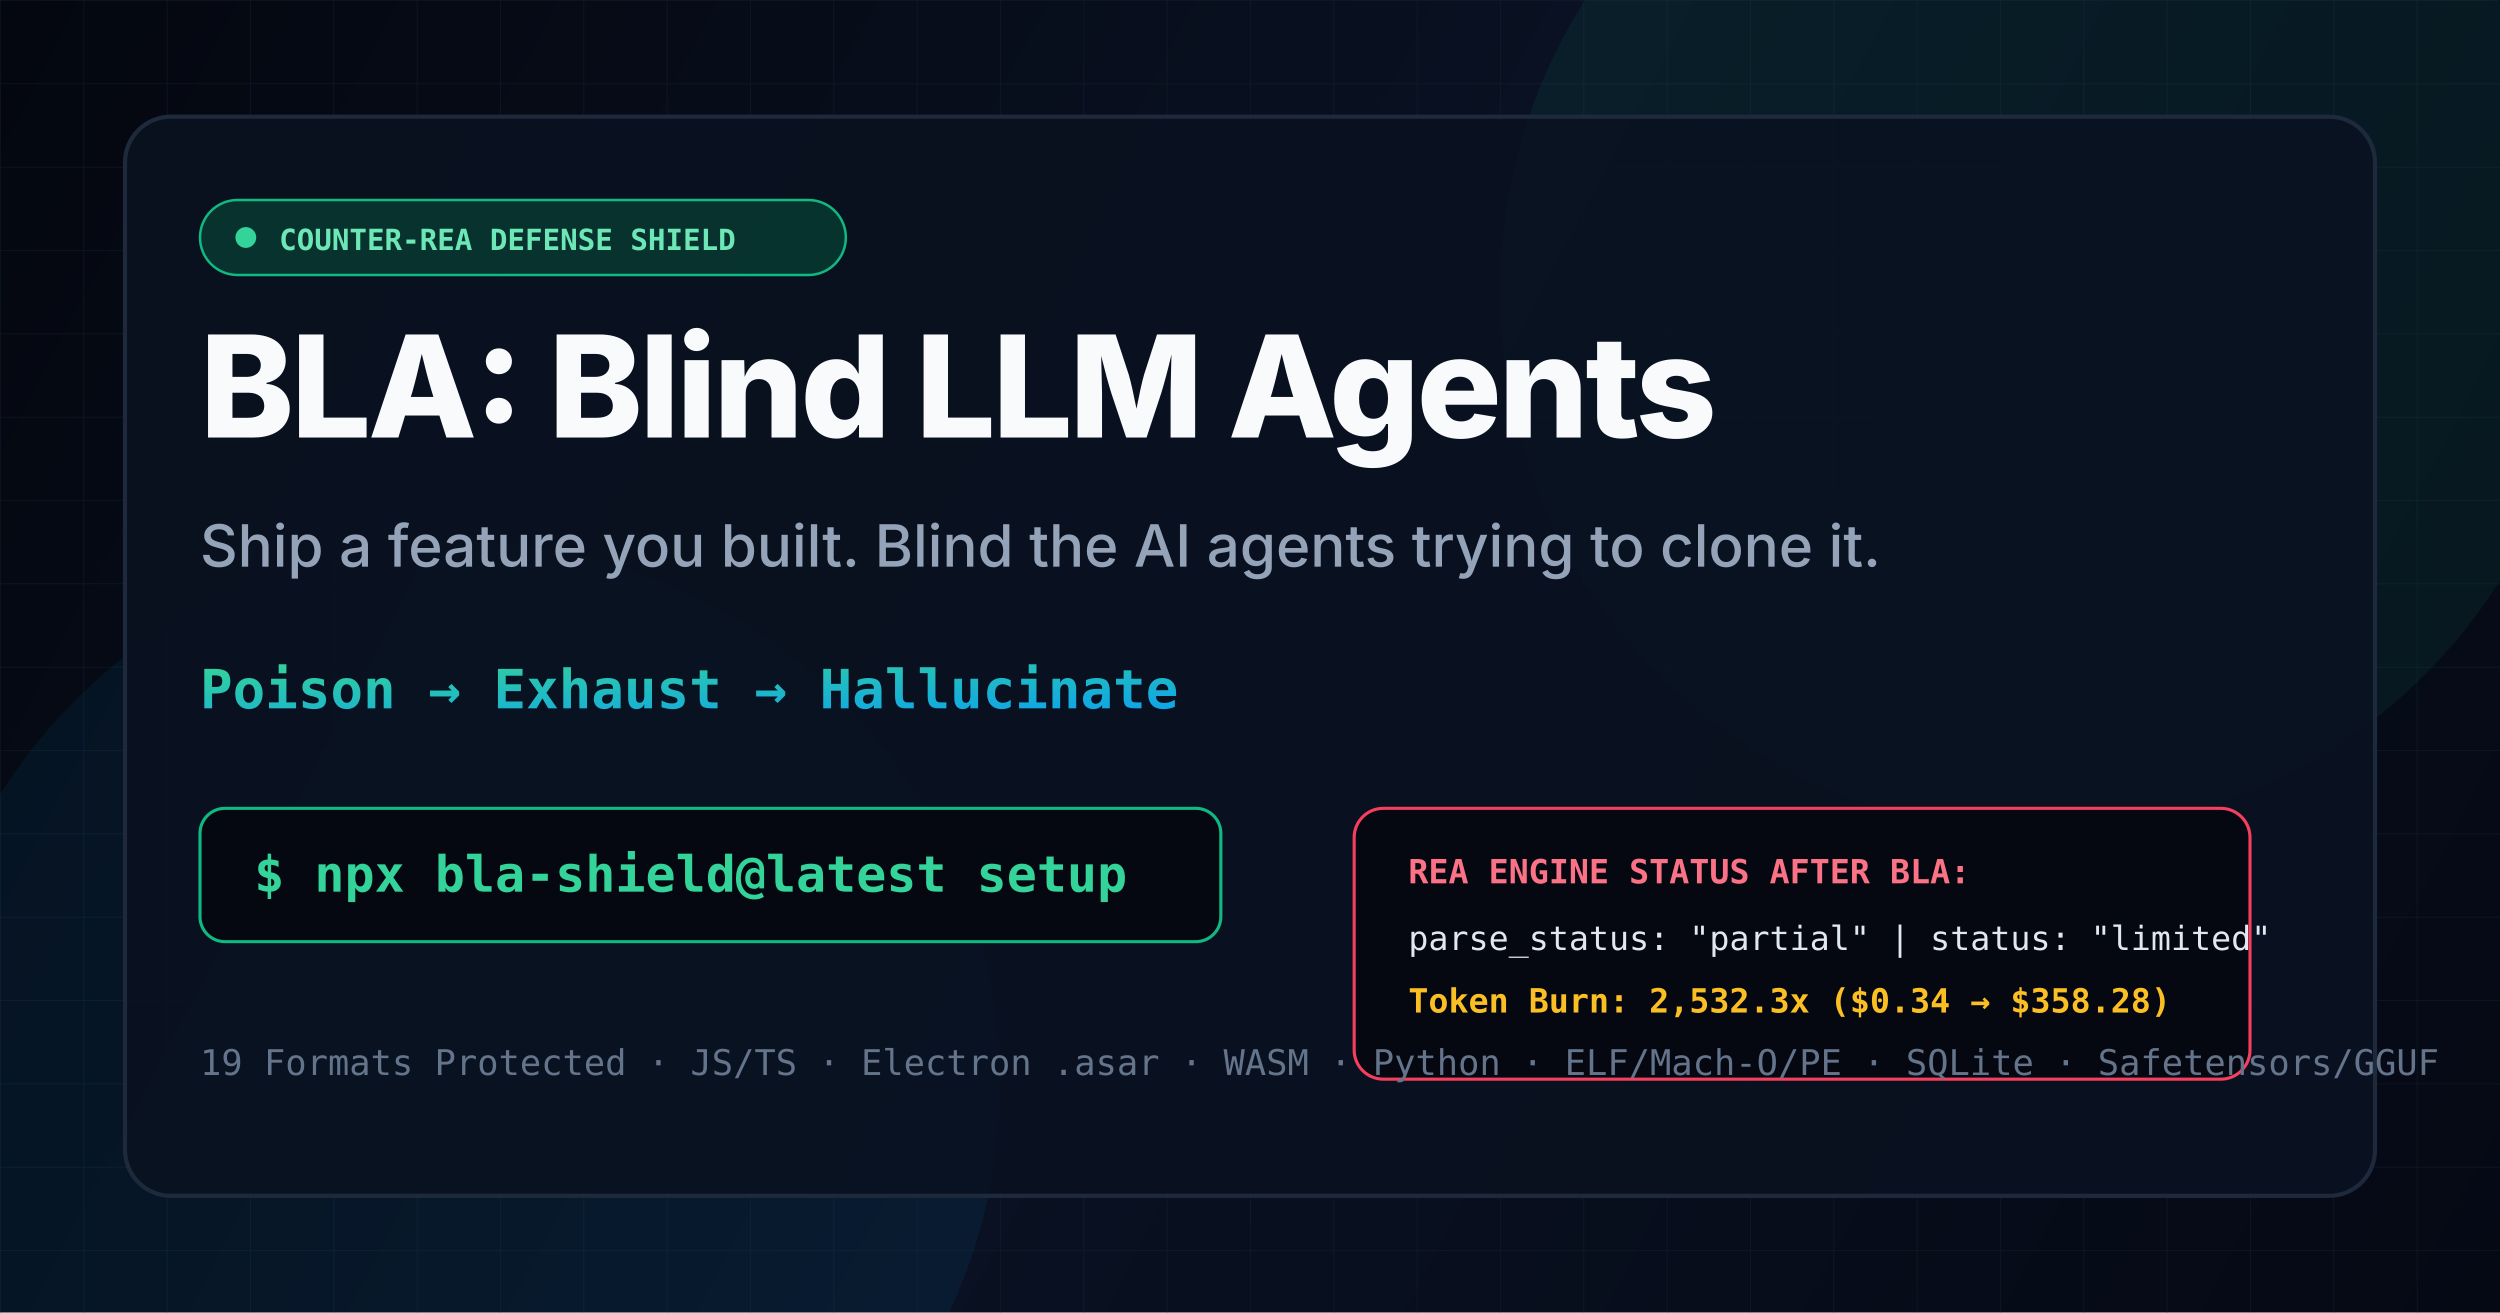
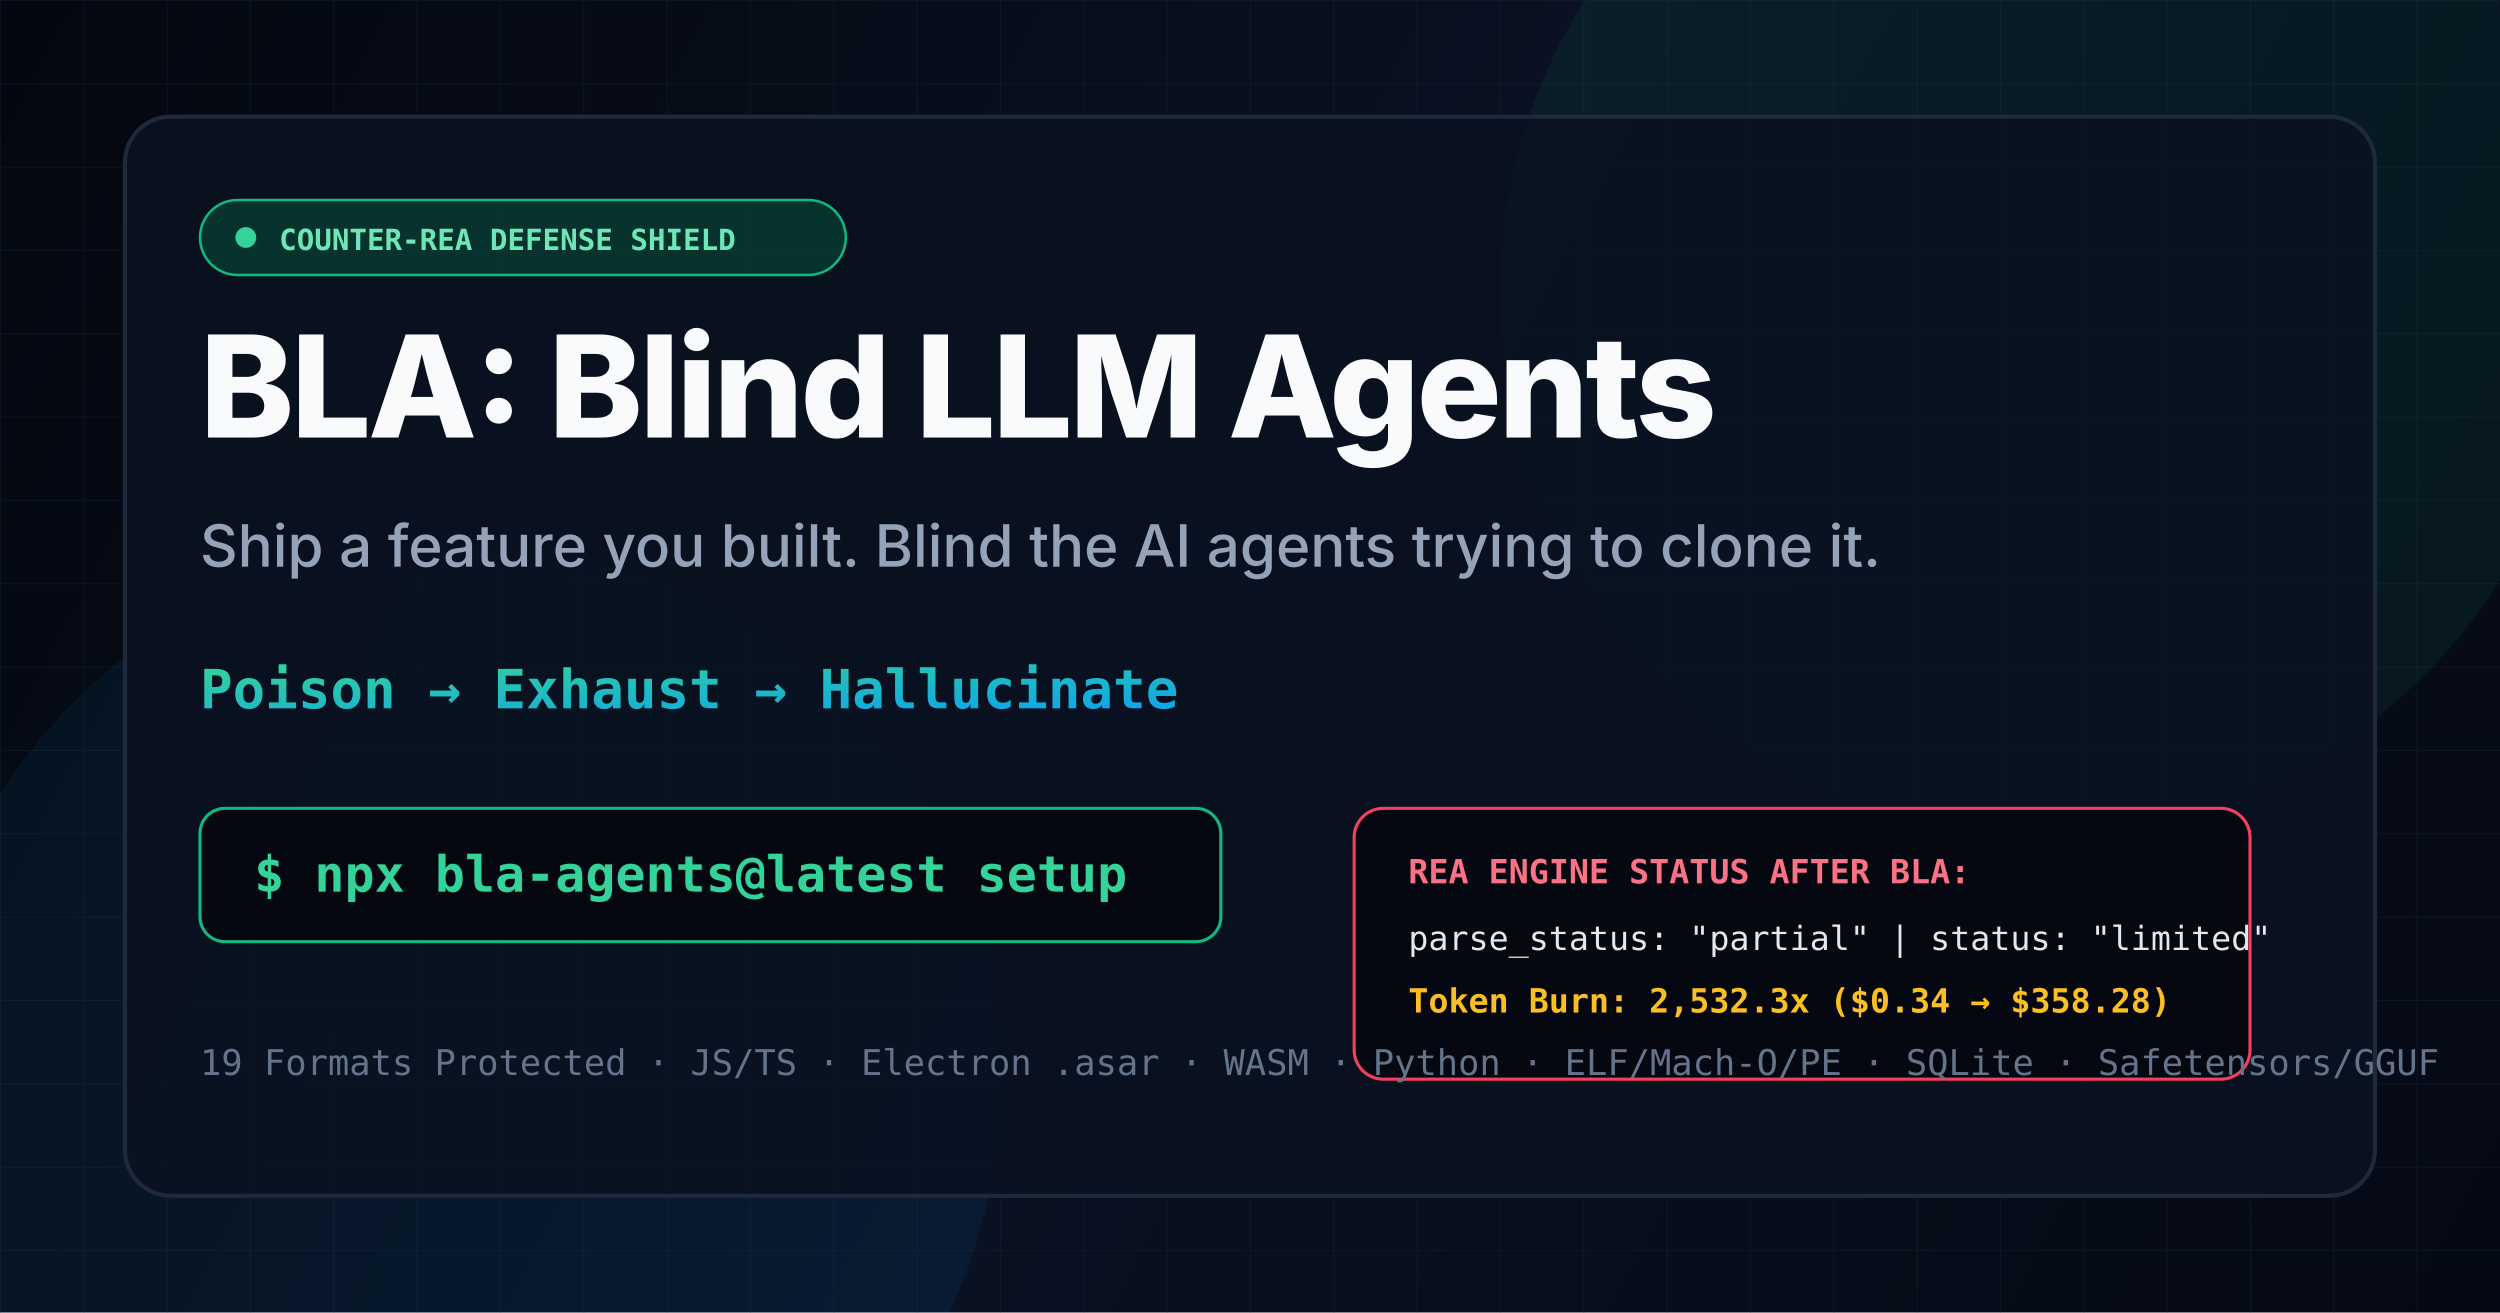
<svg xmlns="http://www.w3.org/2000/svg" viewBox="0 0 1200 630" width="1200" height="630">
  <defs>
    <linearGradient id="bg" x1="0" y1="0" x2="1200" y2="630" gradientUnits="userSpaceOnUse">
      <stop offset="0%" stop-color="#04070f" />
      <stop offset="50%" stop-color="#091122" />
      <stop offset="100%" stop-color="#050914" />
    </linearGradient>
    <linearGradient id="emerald" x1="0" y1="0" x2="1" y2="1">
      <stop offset="0%" stop-color="#34d399" />
      <stop offset="100%" stop-color="#0ea5e9" />
    </linearGradient>
    <pattern id="grid" width="40" height="40" patternUnits="userSpaceOnUse">
      <path d="M 40 0 L 0 0 0 40" fill="none" stroke="#1e293b" stroke-width="0.7" stroke-opacity="0.45" />
    </pattern>
  </defs>
  <rect width="1200" height="630" fill="url(#bg)" />
  <rect width="1200" height="630" fill="url(#grid)" />
  <circle cx="980" cy="140" r="260" fill="#10b981" fill-opacity="0.08" />
  <circle cx="220" cy="520" r="260" fill="#0ea5e9" fill-opacity="0.07" />
  <rect x="60" y="56" width="1080" height="518" rx="22" fill="#0a1120" fill-opacity="0.88" stroke="#1e293b" stroke-width="2" />
  <rect x="96" y="96" width="310" height="36" rx="18" fill="#064e3b" fill-opacity="0.55" stroke="#10b981" stroke-width="1.2" />
  <circle cx="118" cy="114" r="5" fill="#34d399" />
  <text x="134" y="120" fill="#6ee7b7" font-family="ui-monospace, SFMono-Regular, Menlo, monospace" font-size="14" font-weight="700">COUNTER-REA DEFENSE SHIELD</text>
  <text x="96" y="210" fill="#f8fafc" font-family="system-ui, -apple-system, sans-serif" font-size="68" font-weight="800" letter-spacing="-1.5">BLA: Blind LLM Agents</text>
  <text x="96" y="272" fill="#94a3b8" font-family="system-ui, -apple-system, sans-serif" font-size="28" font-weight="500">Ship a feature you built. Blind the AI agents trying to clone it.</text>
  <text x="96" y="340" fill="url(#emerald)" font-family="ui-monospace, SFMono-Regular, Menlo, monospace" font-size="26" font-weight="700">Poison  →  Exhaust  →  Hallucinate</text>
  <rect x="96" y="388" width="490" height="64" rx="12" fill="#050811" stroke="#10b981" stroke-width="1.5" />
-   <text x="122" y="428" fill="#34d399" font-family="ui-monospace, SFMono-Regular, Menlo, monospace" font-size="24" font-weight="700">$ npx bla-shield@latest setup</text>
+   <text x="122" y="428" fill="#34d399" font-family="ui-monospace, SFMono-Regular, Menlo, monospace" font-size="24" font-weight="700">$ npx bla-agents@latest setup</text>
  <rect x="650" y="388" width="430" height="130" rx="14" fill="#050811" stroke="#f43f5e" stroke-width="1.5" />
  <text x="676" y="424" fill="#fb7185" font-family="ui-monospace, SFMono-Regular, Menlo, monospace" font-size="16" font-weight="700">REA ENGINE STATUS AFTER BLA:</text>
  <text x="676" y="456" fill="#e2e8f0" font-family="ui-monospace, SFMono-Regular, Menlo, monospace" font-size="16">parse_status: "partial" | status: "limited"</text>
  <text x="676" y="486" fill="#fbbf24" font-family="ui-monospace, SFMono-Regular, Menlo, monospace" font-size="16" font-weight="700">Token Burn: 2,532.3x ($0.34 → $358.28)</text>
  <text x="96" y="516" fill="#64748b" font-family="ui-monospace, SFMono-Regular, Menlo, monospace" font-size="17">19 Formats Protected · JS/TS · Electron .asar · WASM · Python · ELF/Mach-O/PE · SQLite · Safetensors/GGUF</text>
</svg>
